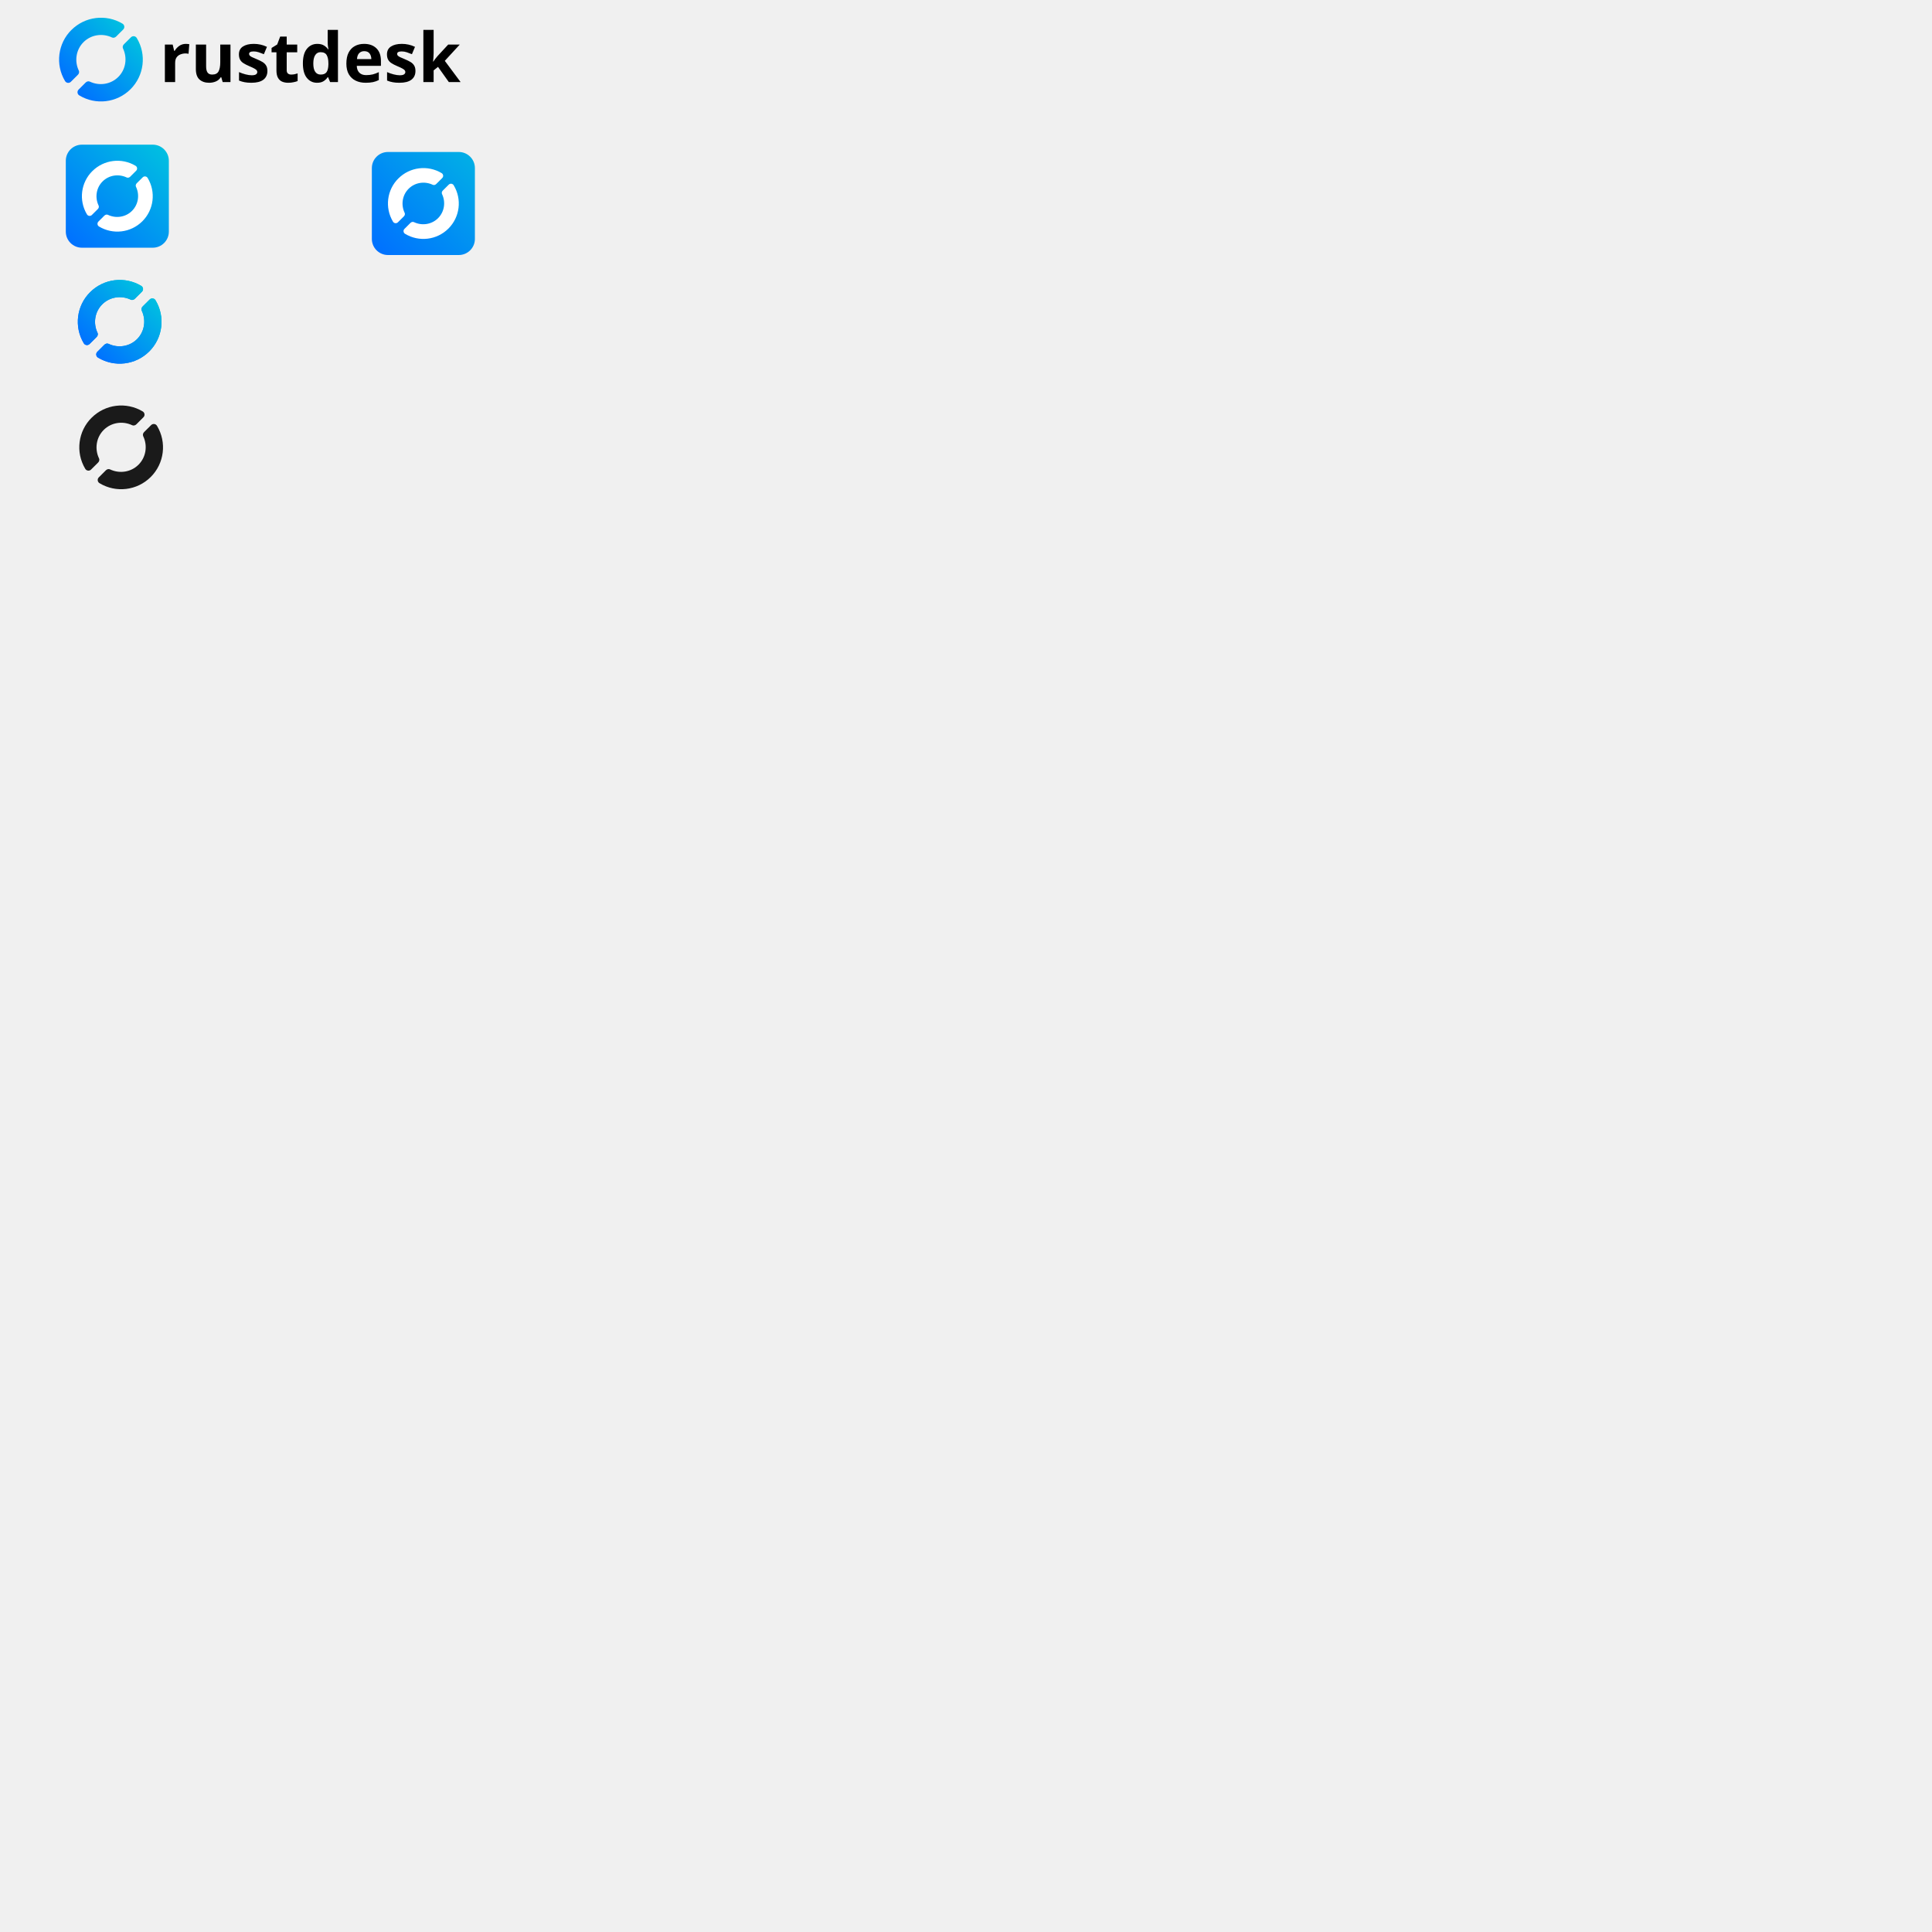
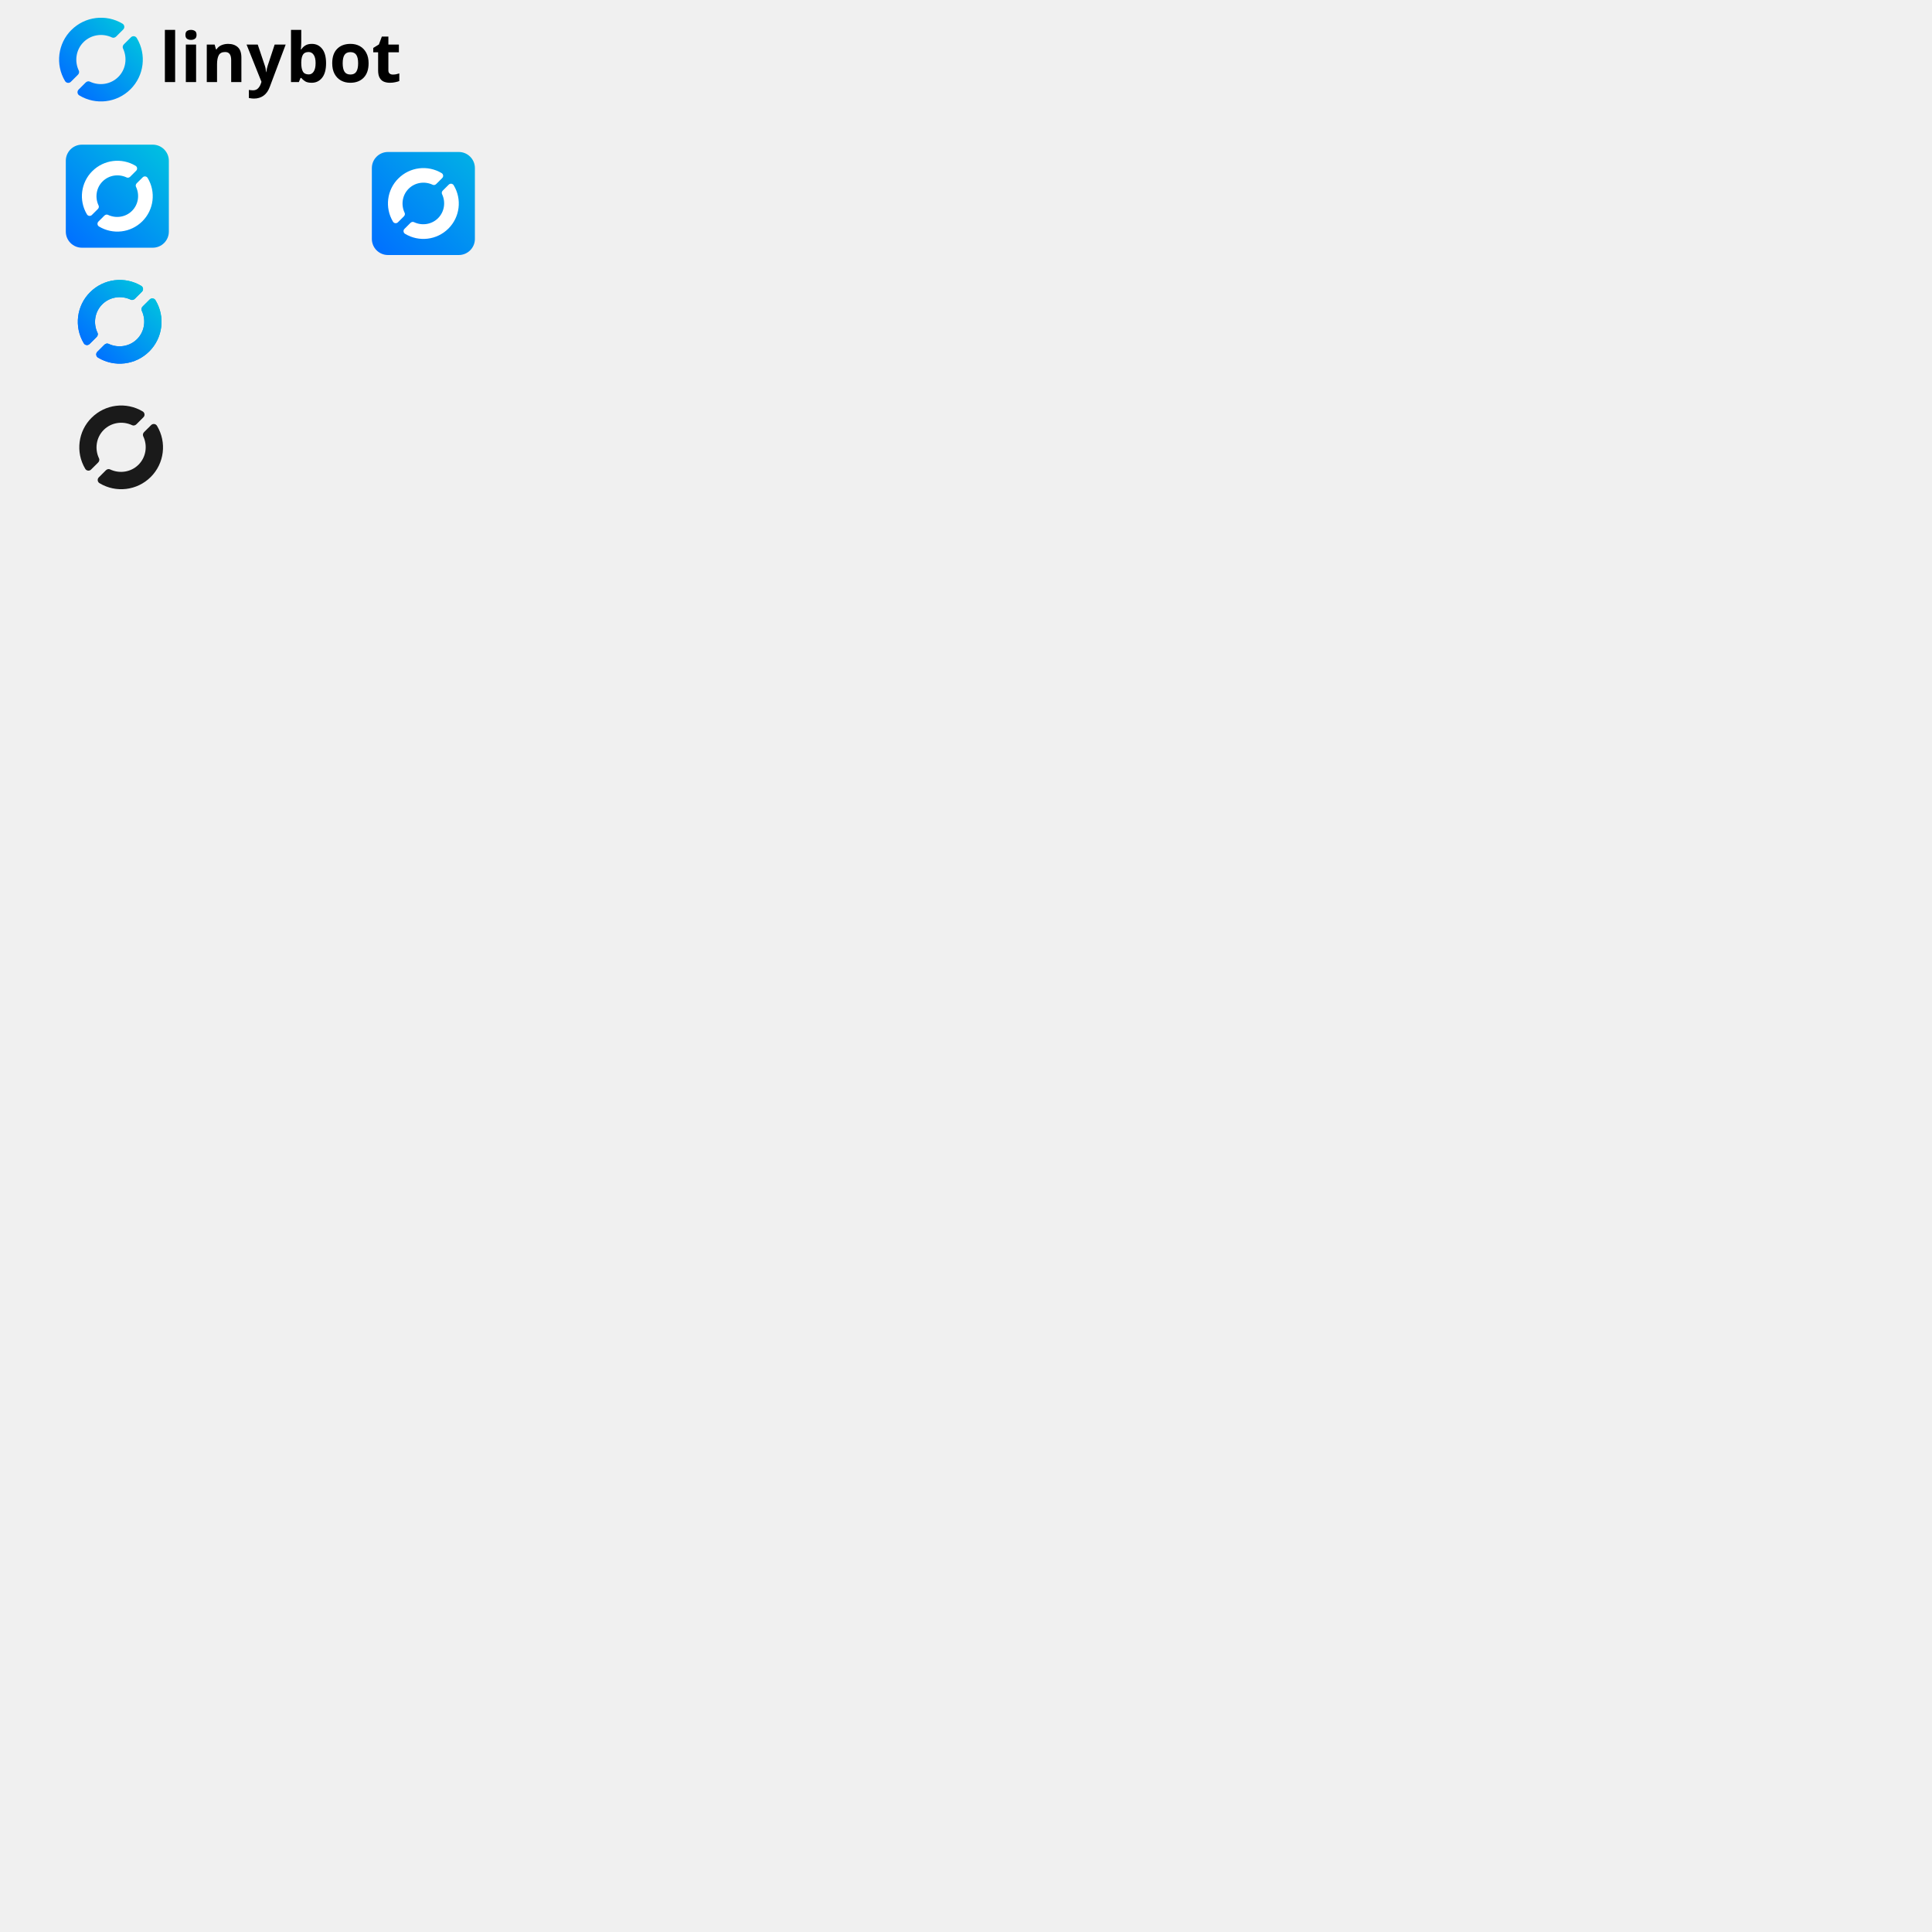
<svg xmlns="http://www.w3.org/2000/svg" xmlns:xlink="http://www.w3.org/1999/xlink" style="isolation:isolate" viewBox="66.993 897.484 600 600" version="1.1" id="svg11" xml:space="preserve" width="600" height="600">
  <defs id="defs15">
    <linearGradient id="linearGradient9947" x1="0.148" x2="0.845" y1="0.851" y2="0.154" gradientTransform="matrix(26.301,0,0,26.331,90.67354,911.7572)" gradientUnits="userSpaceOnUse">
      <stop offset="0" stop-color="#004ba6" id="stop9943" style="stop-color:#0071ff;stop-opacity:1;" />
      <stop offset="1" stop-color="#00bfe1" id="stop9945" style="stop-color:#01aee6;stop-opacity:1;" />
    </linearGradient>
    <linearGradient id="linearGradient9775" x1="0.045" x2="0.955" y1="0.955" y2="0.045" gradientTransform="matrix(32,0,0,32,231.03,929.9804)" gradientUnits="userSpaceOnUse">
      <stop offset="0" stop-color="#004ba6" id="stop9771" style="stop-color:#0071ff;stop-opacity:1;" />
      <stop offset="1" stop-color="#00bfe1" id="stop9773" style="stop-color:#01aee6;stop-opacity:1;" />
    </linearGradient>
    <linearGradient id="linearGradient5424" x1="0.148" x2="0.845" y1="0.851" y2="0.154" gradientTransform="matrix(26.301,0,0,26.331,90.67354,911.7572)" gradientUnits="userSpaceOnUse">
      <stop offset="0" stop-color="#004ba6" id="stop5420" style="stop-color:#0071ff;stop-opacity:1;" />
      <stop offset="1" stop-color="#00bfe1" id="stop5422" style="stop-color:#01aee6;stop-opacity:1;" />
    </linearGradient>
    <linearGradient id="linearGradient1258" x1="0.045" x2="0.955" y1="0.955" y2="0.045" gradientTransform="matrix(32,0,0,32,231.03,929.9804)" gradientUnits="userSpaceOnUse">
      <stop offset="0" stop-color="#004ba6" id="stop1254" style="stop-color:#0071ff;stop-opacity:1;" />
      <stop offset="1" stop-color="#00bfe1" id="stop1256" style="stop-color:#01aee6;stop-opacity:1;" />
    </linearGradient>
    <linearGradient id="linearGradient1228" x1="0.045" x2="0.955" y1="0.955" y2="0.045" gradientTransform="matrix(32,0,0,32,231.03,929.9804)" gradientUnits="userSpaceOnUse">
      <stop offset="0" stop-color="#004ba6" id="stop1224" style="stop-color:#0071ff;stop-opacity:1;" />
      <stop offset="100%" stop-color="#00bfe1" id="stop1226" />
    </linearGradient>
    <rect x="34.073" y="7.526" width="62.535" height="16.147" id="rect9005" />
    <linearGradient id="a-3" x1="0.045" x2="0.955" y1="0.955" y2="0.045" gradientTransform="matrix(32,0,0,32,231.03,929.9804)" gradientUnits="userSpaceOnUse">
      <stop offset="0%" stop-color="#004ba6" id="stop294" />
      <stop offset="100%" stop-color="#00bfe1" id="stop296" />
    </linearGradient>
    <linearGradient xlink:href="#linearGradient1228" id="linearGradient426" gradientUnits="userSpaceOnUse" gradientTransform="matrix(32,0,0,32,45.09661,851.7449)" x1="0.045" y1="0.955" x2="0.955" y2="0.045" />
    <linearGradient xlink:href="#a" id="linearGradient5414" gradientUnits="userSpaceOnUse" gradientTransform="matrix(26.00048,0,0,25.99935,91.16012,984.4207)" x1="0.148" y1="0.851" x2="0.845" y2="0.154" />
    <linearGradient xlink:href="#a" id="linearGradient9753" gradientUnits="userSpaceOnUse" gradientTransform="matrix(26.00048,0,0,25.99935,66.99302,897.4845)" x1="0.148" y1="0.851" x2="0.845" y2="0.154" />
    <linearGradient xlink:href="#linearGradient9775" id="linearGradient9769" gradientUnits="userSpaceOnUse" gradientTransform="matrix(32,0,0,32,45.09661,851.7449)" x1="0.045" y1="0.955" x2="0.955" y2="0.045" />
    <linearGradient xlink:href="#a" id="linearGradient9831" gradientUnits="userSpaceOnUse" gradientTransform="matrix(22.0004,0,0,21.99946,71.99301,902.4844)" x1="0.148" y1="0.851" x2="0.845" y2="0.154" />
    <linearGradient xlink:href="#a" id="linearGradient342" gradientUnits="userSpaceOnUse" gradientTransform="matrix(26.00048,0,0,25.99936,17.98453,891.7487)" x1="0.148" y1="0.851" x2="0.845" y2="0.154" />
    <linearGradient xlink:href="#a" id="linearGradient765" gradientUnits="userSpaceOnUse" gradientTransform="matrix(26.00048,0,0,25.99936,17.98453,891.7487)" x1="0.148" y1="0.851" x2="0.845" y2="0.154" />
  </defs>
  <linearGradient id="a" x1="0.148" x2="0.845" y1="0.851" y2="0.154" gradientTransform="matrix(26.301,0,0,26.331,90.67354,911.7572)" gradientUnits="userSpaceOnUse">
    <stop offset="0" stop-color="#004ba6" id="stop4" style="stop-color:#0071ff;stop-opacity:1;" />
    <stop offset="1" stop-color="#00bfe1" id="stop6" style="stop-color:#00bfe1;stop-opacity:1;" />
  </linearGradient>
  <text xml:space="preserve" transform="translate(66.993,897.484)" id="text9003" style="white-space:pre;shape-inside:url(#rect9005);display:inline;fill:#0071ff" />
  <path fill="url(#a)" d="m 113.485,990.488 -2.135,2.122 c -0.376,0.337 -0.557,0.879 -0.347,1.337 1.423,2.976 0.883,6.524 -1.451,8.856 -2.335,2.331 -5.887,2.871 -8.867,1.449 -0.439,-0.197 -0.954,-0.03 -1.292,0.313 l -2.17,2.166 c -0.255,0.25 -0.381,0.602 -0.34,0.956 0.041,0.354 0.243,0.669 0.548,0.854 5.113,3.095 11.679,2.306 15.911,-1.912 4.232,-4.216 5.039,-10.773 1.955,-15.887 -0.177,-0.311 -0.489,-0.522 -0.844,-0.572 -0.355,-0.05 -0.713,0.068 -0.968,0.318 z m -18.467,-2.306 c -4.253,4.2 -5.086,10.758 -2.02,15.885 0.177,0.312 0.488,0.523 0.843,0.573 0.355,0.05 0.713,-0.068 0.969,-0.319 l 2.123,-2.109 c 0.385,-0.337 0.572,-0.885 0.359,-1.349 -1.423,-2.976 -0.884,-6.524 1.451,-8.856 2.334,-2.331 5.887,-2.871 8.866,-1.45 0.434,0.195 0.942,0.033 1.281,-0.3 l 2.182,-2.179 c 0.255,-0.249 0.381,-0.601 0.34,-0.956 -0.042,-0.353 -0.243,-0.668 -0.548,-0.854 -5.122,-3.068 -11.678,-2.255 -15.893,1.972 z" id="path5412" style="fill:url(#linearGradient5414);stroke-width:0.988" />
  <g id="g9521">
    <g id="g3226" transform="translate(42.33301,90.66725)">
      <path fill="url(#a)" d="M 72.097,883.745 H 50.097 c -2.76,0 -5,-2.24 -5,-5 v -22 c 0,-2.759 2.24,-5 5,-5 h 22 c 2.759,0 5,2.241 5,5 v 22 c 0,2.76 -2.241,5 -5,5 z" id="path422" style="isolation:isolate;fill:url(#linearGradient426)" />
    </g>
    <path fill="url(#a)" d="m 111.32,952.547 -1.807,1.795 c -0.318,0.285 -0.472,0.744 -0.293,1.131 1.204,2.518 0.747,5.52 -1.228,7.494 -1.976,1.973 -4.981,2.429 -7.502,1.226 -0.371,-0.166 -0.807,-0.025 -1.093,0.265 l -1.836,1.833 c -0.216,0.211 -0.322,0.51 -0.288,0.809 0.034,0.3 0.206,0.567 0.463,0.723 4.326,2.618 9.882,1.951 13.463,-1.618 3.581,-3.568 4.264,-9.115 1.655,-13.443 -0.15,-0.263 -0.414,-0.442 -0.714,-0.484 -0.3,-0.042 -0.603,0.058 -0.819,0.269 z m -15.626,-1.951 c -3.599,3.554 -4.304,9.103 -1.709,13.441 0.15,0.264 0.413,0.443 0.714,0.485 0.3,0.042 0.603,-0.058 0.82,-0.27 l 1.797,-1.785 c 0.325,-0.285 0.484,-0.749 0.303,-1.141 -1.204,-2.518 -0.748,-5.52 1.228,-7.494 1.975,-1.973 4.981,-2.429 7.502,-1.227 0.367,0.165 0.797,0.028 1.084,-0.254 l 1.846,-1.844 c 0.216,-0.211 0.322,-0.509 0.288,-0.809 -0.035,-0.299 -0.206,-0.566 -0.463,-0.723 -4.334,-2.596 -9.881,-1.908 -13.448,1.669 z" id="path9011" style="fill:#ffffff;fill-opacity:1;stroke-width:0.836" />
  </g>
  <path fill="url(#a)" d="m 113.485,990.488 -2.135,2.122 c -0.376,0.337 -0.557,0.879 -0.347,1.337 1.423,2.976 0.883,6.524 -1.451,8.856 -2.335,2.331 -5.887,2.871 -8.867,1.449 -0.439,-0.197 -0.954,-0.03 -1.292,0.313 l -2.17,2.166 c -0.255,0.25 -0.381,0.602 -0.34,0.956 0.041,0.354 0.243,0.669 0.548,0.854 5.113,3.095 11.679,2.306 15.911,-1.912 4.232,-4.216 5.039,-10.773 1.955,-15.887 -0.177,-0.311 -0.489,-0.522 -0.844,-0.572 -0.355,-0.05 -0.713,0.068 -0.968,0.318 z m -18.467,-2.306 c -4.253,4.2 -5.086,10.758 -2.02,15.885 0.177,0.312 0.488,0.523 0.843,0.573 0.355,0.05 0.713,-0.068 0.969,-0.319 l 2.123,-2.109 c 0.385,-0.337 0.572,-0.885 0.359,-1.349 -1.423,-2.976 -0.884,-6.524 1.451,-8.856 2.334,-2.331 5.887,-2.871 8.866,-1.45 0.434,0.195 0.942,0.033 1.281,-0.3 l 2.182,-2.179 c 0.255,-0.249 0.381,-0.601 0.34,-0.956 -0.042,-0.353 -0.243,-0.668 -0.548,-0.854 -5.122,-3.068 -11.678,-2.255 -15.893,1.972 z" id="path9523" style="fill:url(#linearGradient5414);stroke-width:0.988" />
  <g id="g9759" transform="translate(18.35032,5.505096)">
    <g id="g8359">
      <text xml:space="preserve" style="font-style:normal;font-variant:normal;font-weight:normal;font-stretch:normal;font-size:21.333px;font-family:Asap;-inkscape-font-specification:Asap;fill:#0071ff" x="98.192" y="917.463" id="text9011">
-         <tspan id="tspan9009" x="98.192" y="917.463" style="font-style:normal;font-variant:normal;font-weight:600;font-stretch:normal;font-size:21.333px;font-family:Nunito;-inkscape-font-specification:'Nunito Semi-Bold';fill:#000000">rustdesk</tspan>
+         <tspan id="tspan9009" x="98.192" y="917.463" style="font-style:normal;font-variant:normal;font-weight:600;font-stretch:normal;font-size:21.333px;font-family:Nunito;-inkscape-font-specification:'Nunito Semi-Bold';fill:#000000">linybot</tspan>
      </text>
    </g>
    <path fill="url(#a)" d="m 89.318,903.552 -2.135,2.122 c -0.376,0.337 -0.557,0.879 -0.347,1.337 1.423,2.976 0.883,6.524 -1.451,8.856 -2.335,2.331 -5.887,2.871 -8.867,1.449 -0.439,-0.197 -0.954,-0.03 -1.292,0.313 l -2.17,2.166 c -0.255,0.25 -0.381,0.602 -0.34,0.956 0.041,0.354 0.243,0.669 0.548,0.854 5.113,3.095 11.679,2.306 15.911,-1.912 4.232,-4.216 5.039,-10.773 1.955,-15.887 -0.177,-0.311 -0.489,-0.522 -0.844,-0.572 -0.355,-0.05 -0.713,0.068 -0.968,0.318 z m -18.467,-2.306 c -4.253,4.2 -5.086,10.758 -2.02,15.885 0.177,0.312 0.488,0.523 0.843,0.573 0.355,0.05 0.713,-0.068 0.969,-0.319 l 2.123,-2.109 c 0.385,-0.337 0.572,-0.885 0.359,-1.349 -1.423,-2.976 -0.884,-6.524 1.451,-8.856 2.334,-2.331 5.887,-2.871 8.866,-1.45 0.434,0.195 0.942,0.033 1.281,-0.3 l 2.182,-2.179 c 0.255,-0.249 0.381,-0.601 0.34,-0.956 -0.042,-0.353 -0.243,-0.668 -0.548,-0.854 -5.122,-3.068 -11.678,-2.255 -15.893,1.972 z" id="path9751" style="fill:url(#linearGradient9753);stroke-width:0.988" />
  </g>
  <g id="g9767" transform="translate(95.04653,2.270736)">
    <g id="g9763" transform="translate(42.33301,90.66725)">
      <path fill="url(#a)" d="M 72.097,883.745 H 50.097 c -2.76,0 -5,-2.24 -5,-5 v -22 c 0,-2.759 2.24,-5 5,-5 h 22 c 2.759,0 5,2.241 5,5 v 22 c 0,2.76 -2.241,5 -5,5 z" id="path9761" style="isolation:isolate;fill:url(#linearGradient9769)" />
    </g>
    <path fill="url(#a)" d="m 111.32,952.547 -1.807,1.795 c -0.318,0.285 -0.472,0.744 -0.293,1.131 1.204,2.518 0.747,5.52 -1.228,7.494 -1.976,1.973 -4.981,2.429 -7.502,1.226 -0.371,-0.166 -0.807,-0.025 -1.093,0.265 l -1.836,1.833 c -0.216,0.211 -0.322,0.51 -0.288,0.809 0.034,0.3 0.206,0.567 0.463,0.723 4.326,2.618 9.882,1.951 13.463,-1.618 3.581,-3.568 4.264,-9.115 1.655,-13.443 -0.15,-0.263 -0.414,-0.442 -0.714,-0.484 -0.3,-0.042 -0.603,0.058 -0.819,0.269 z m -15.626,-1.951 c -3.599,3.554 -4.304,9.103 -1.709,13.441 0.15,0.264 0.413,0.443 0.714,0.485 0.3,0.042 0.603,-0.058 0.82,-0.27 l 1.797,-1.785 c 0.325,-0.285 0.484,-0.749 0.303,-1.141 -1.204,-2.518 -0.748,-5.52 1.228,-7.494 1.975,-1.973 4.981,-2.429 7.502,-1.227 0.367,0.165 0.797,0.028 1.084,-0.254 l 1.846,-1.844 c 0.216,-0.211 0.322,-0.509 0.288,-0.809 -0.035,-0.299 -0.206,-0.566 -0.463,-0.723 -4.334,-2.596 -9.881,-1.908 -13.448,1.669 z" id="path9765" style="fill:#ffffff;fill-opacity:1;stroke-width:0.836" />
  </g>
  <g id="g9825" transform="translate(-74.12332,-7.46099)">
    <g id="g9821" transform="translate(42.33301,90.66725)" />
  </g>
  <g id="g9889" transform="translate(-59.55055,66.71606)">
    <rect style="fill:#ffffff;fill-opacity:1;stroke:none;stroke-width:1;stroke-dasharray:none;stroke-opacity:1;paint-order:fill markers stroke" id="rect9885" width="32" height="32" x="66.993" y="897.484" />
    <path fill="url(#a)" d="m 90.883,907.619 -1.807,1.795 c -0.318,0.285 -0.472,0.744 -0.293,1.131 1.204,2.518 0.747,5.52 -1.228,7.494 -1.976,1.973 -4.981,2.429 -7.502,1.226 -0.371,-0.166 -0.807,-0.025 -1.093,0.265 l -1.836,1.833 c -0.216,0.211 -0.322,0.51 -0.288,0.809 0.034,0.3 0.206,0.567 0.463,0.723 4.326,2.618 9.882,1.951 13.463,-1.618 3.581,-3.568 4.264,-9.115 1.655,-13.443 -0.15,-0.263 -0.414,-0.442 -0.714,-0.484 -0.3,-0.043 -0.603,0.058 -0.819,0.269 z m -15.626,-1.951 c -3.599,3.554 -4.304,9.103 -1.709,13.441 0.15,0.264 0.413,0.443 0.714,0.485 0.3,0.042 0.603,-0.058 0.82,-0.27 l 1.797,-1.785 c 0.325,-0.285 0.484,-0.749 0.303,-1.141 -1.204,-2.518 -0.748,-5.52 1.228,-7.493 1.975,-1.973 4.981,-2.429 7.502,-1.227 0.367,0.165 0.797,0.028 1.084,-0.254 l 1.846,-1.844 c 0.216,-0.211 0.322,-0.509 0.288,-0.809 -0.035,-0.299 -0.206,-0.566 -0.463,-0.723 -4.334,-2.596 -9.881,-1.908 -13.448,1.668 z" id="path9829" style="fill:url(#linearGradient9831);stroke-width:0.988" />
  </g>
  <path fill="url(#a)" d="m 113.944,1029.483 -2.135,2.122 c -0.376,0.337 -0.557,0.879 -0.347,1.337 1.423,2.976 0.883,6.524 -1.451,8.856 -2.335,2.331 -5.887,2.871 -8.867,1.449 -0.439,-0.197 -0.954,-0.03 -1.292,0.313 l -2.17,2.166 c -0.255,0.25 -0.381,0.602 -0.34,0.956 0.041,0.354 0.243,0.669 0.548,0.854 5.113,3.095 11.679,2.306 15.911,-1.912 4.232,-4.216 5.039,-10.773 1.955,-15.887 -0.177,-0.311 -0.489,-0.522 -0.844,-0.572 -0.355,-0.05 -0.713,0.068 -0.968,0.318 z m -18.467,-2.306 c -4.253,4.2 -5.086,10.758 -2.02,15.885 0.177,0.312 0.488,0.523 0.843,0.573 0.355,0.05 0.713,-0.068 0.969,-0.319 l 2.123,-2.109 c 0.385,-0.337 0.572,-0.885 0.359,-1.349 -1.423,-2.976 -0.884,-6.524 1.451,-8.856 2.334,-2.331 5.887,-2.871 8.866,-1.45 0.434,0.195 0.942,0.033 1.281,-0.3 l 2.182,-2.179 c 0.255,-0.249 0.381,-0.601 0.34,-0.956 -0.042,-0.353 -0.243,-0.668 -0.548,-0.854 -5.122,-3.068 -11.678,-2.255 -15.893,1.972 z" id="path357" style="fill:#1a1a1a;stroke-width:0.988" />
  <path fill="url(#a)" d="m 34.579,1018.473 -2.135,2.122 c -0.376,0.337 -0.557,0.879 -0.347,1.337 1.423,2.976 0.883,6.524 -1.451,8.856 -2.335,2.331 -5.887,2.871 -8.867,1.449 -0.439,-0.197 -0.954,-0.03 -1.292,0.313 l -2.17,2.166 c -0.255,0.25 -0.381,0.602 -0.34,0.956 0.041,0.354 0.243,0.669 0.548,0.854 5.113,3.095 11.679,2.306 15.911,-1.912 4.232,-4.216 5.039,-10.773 1.955,-15.887 -0.177,-0.311 -0.489,-0.522 -0.844,-0.572 -0.355,-0.05 -0.713,0.068 -0.968,0.318 z m -18.467,-2.306 c -4.253,4.2 -5.086,10.758 -2.02,15.885 0.177,0.312 0.488,0.523 0.843,0.573 0.355,0.05 0.713,-0.068 0.969,-0.319 l 2.123,-2.109 c 0.385,-0.337 0.572,-0.885 0.359,-1.349 -1.423,-2.976 -0.884,-6.524 1.451,-8.856 2.334,-2.331 5.887,-2.871 8.866,-1.45 0.434,0.195 0.942,0.033 1.281,-0.3 l 2.182,-2.179 c 0.255,-0.249 0.381,-0.601 0.34,-0.956 -0.042,-0.353 -0.243,-0.668 -0.548,-0.854 -5.122,-3.068 -11.678,-2.255 -15.893,1.972 z" id="path408" style="fill:#ffffff;stroke-width:0.988" />
  <g id="g763" transform="translate(-49.90362,15.78627)">
    <g id="g761">
      <rect style="fill:#ffffff;fill-opacity:1;stroke:none;stroke-width:1;stroke-dasharray:none;stroke-opacity:1;paint-order:fill markers stroke" id="rect757" width="32" height="32" x="14.985" y="888.748" rx="5" ry="5" />
      <path fill="url(#a)" d="m 40.309,897.816 -2.135,2.122 c -0.376,0.337 -0.557,0.879 -0.347,1.337 1.423,2.976 0.883,6.524 -1.451,8.856 -2.335,2.331 -5.887,2.871 -8.867,1.449 -0.439,-0.197 -0.954,-0.03 -1.292,0.313 l -2.17,2.166 c -0.255,0.25 -0.381,0.602 -0.34,0.956 0.041,0.354 0.243,0.669 0.548,0.854 5.113,3.095 11.679,2.306 15.911,-1.912 4.232,-4.216 5.039,-10.773 1.955,-15.887 -0.177,-0.311 -0.489,-0.522 -0.844,-0.572 -0.355,-0.05 -0.713,0.068 -0.968,0.318 z M 21.843,895.511 c -4.253,4.2 -5.086,10.758 -2.02,15.885 0.177,0.312 0.488,0.523 0.843,0.573 0.355,0.05 0.713,-0.068 0.969,-0.319 l 2.123,-2.109 c 0.385,-0.337 0.572,-0.885 0.359,-1.349 -1.423,-2.976 -0.884,-6.524 1.451,-8.856 2.334,-2.331 5.887,-2.871 8.866,-1.45 0.434,0.195 0.942,0.033 1.281,-0.3 l 2.182,-2.179 c 0.255,-0.249 0.381,-0.601 0.34,-0.956 -0.041,-0.353 -0.243,-0.668 -0.548,-0.854 -5.122,-3.068 -11.678,-2.255 -15.893,1.972 z" id="path759" style="fill:url(#linearGradient765);stroke-width:0.988" />
    </g>
  </g>
  <path style="fill:#000000;stroke-width:1" id="path2240" d="" />
  <g id="g340" transform="translate(-53.94018,69.13041)">
    <g id="g369" transform="translate(-2.109404,-5.177626)">
      <rect style="fill:#ffffff;fill-opacity:1;stroke:none;stroke-width:1;stroke-dasharray:none;stroke-opacity:1;paint-order:fill markers stroke" id="rect336" width="32" height="32" x="14.985" y="888.748" rx="7" ry="7" />
      <path fill="url(#a)" d="m 40.309,897.816 -2.135,2.122 c -0.376,0.337 -0.557,0.879 -0.347,1.337 1.423,2.976 0.883,6.524 -1.451,8.856 -2.335,2.331 -5.887,2.871 -8.867,1.449 -0.439,-0.197 -0.954,-0.03 -1.292,0.313 l -2.17,2.166 c -0.255,0.25 -0.381,0.602 -0.34,0.956 0.041,0.354 0.243,0.669 0.548,0.854 5.113,3.095 11.679,2.306 15.911,-1.912 4.232,-4.216 5.039,-10.773 1.955,-15.887 -0.177,-0.311 -0.489,-0.522 -0.844,-0.572 -0.355,-0.05 -0.713,0.068 -0.968,0.318 z M 21.843,895.511 c -4.253,4.2 -5.086,10.758 -2.02,15.885 0.177,0.312 0.488,0.523 0.843,0.573 0.355,0.05 0.713,-0.068 0.969,-0.319 l 2.123,-2.109 c 0.385,-0.337 0.572,-0.885 0.359,-1.349 -1.423,-2.976 -0.884,-6.524 1.451,-8.856 2.334,-2.331 5.887,-2.871 8.866,-1.45 0.434,0.195 0.942,0.033 1.281,-0.3 l 2.182,-2.179 c 0.255,-0.249 0.381,-0.601 0.34,-0.956 -0.041,-0.353 -0.243,-0.668 -0.548,-0.854 -5.122,-3.068 -11.678,-2.255 -15.893,1.972 z" id="path338" style="fill:url(#linearGradient342);stroke-width:0.988" />
    </g>
  </g>
</svg>
